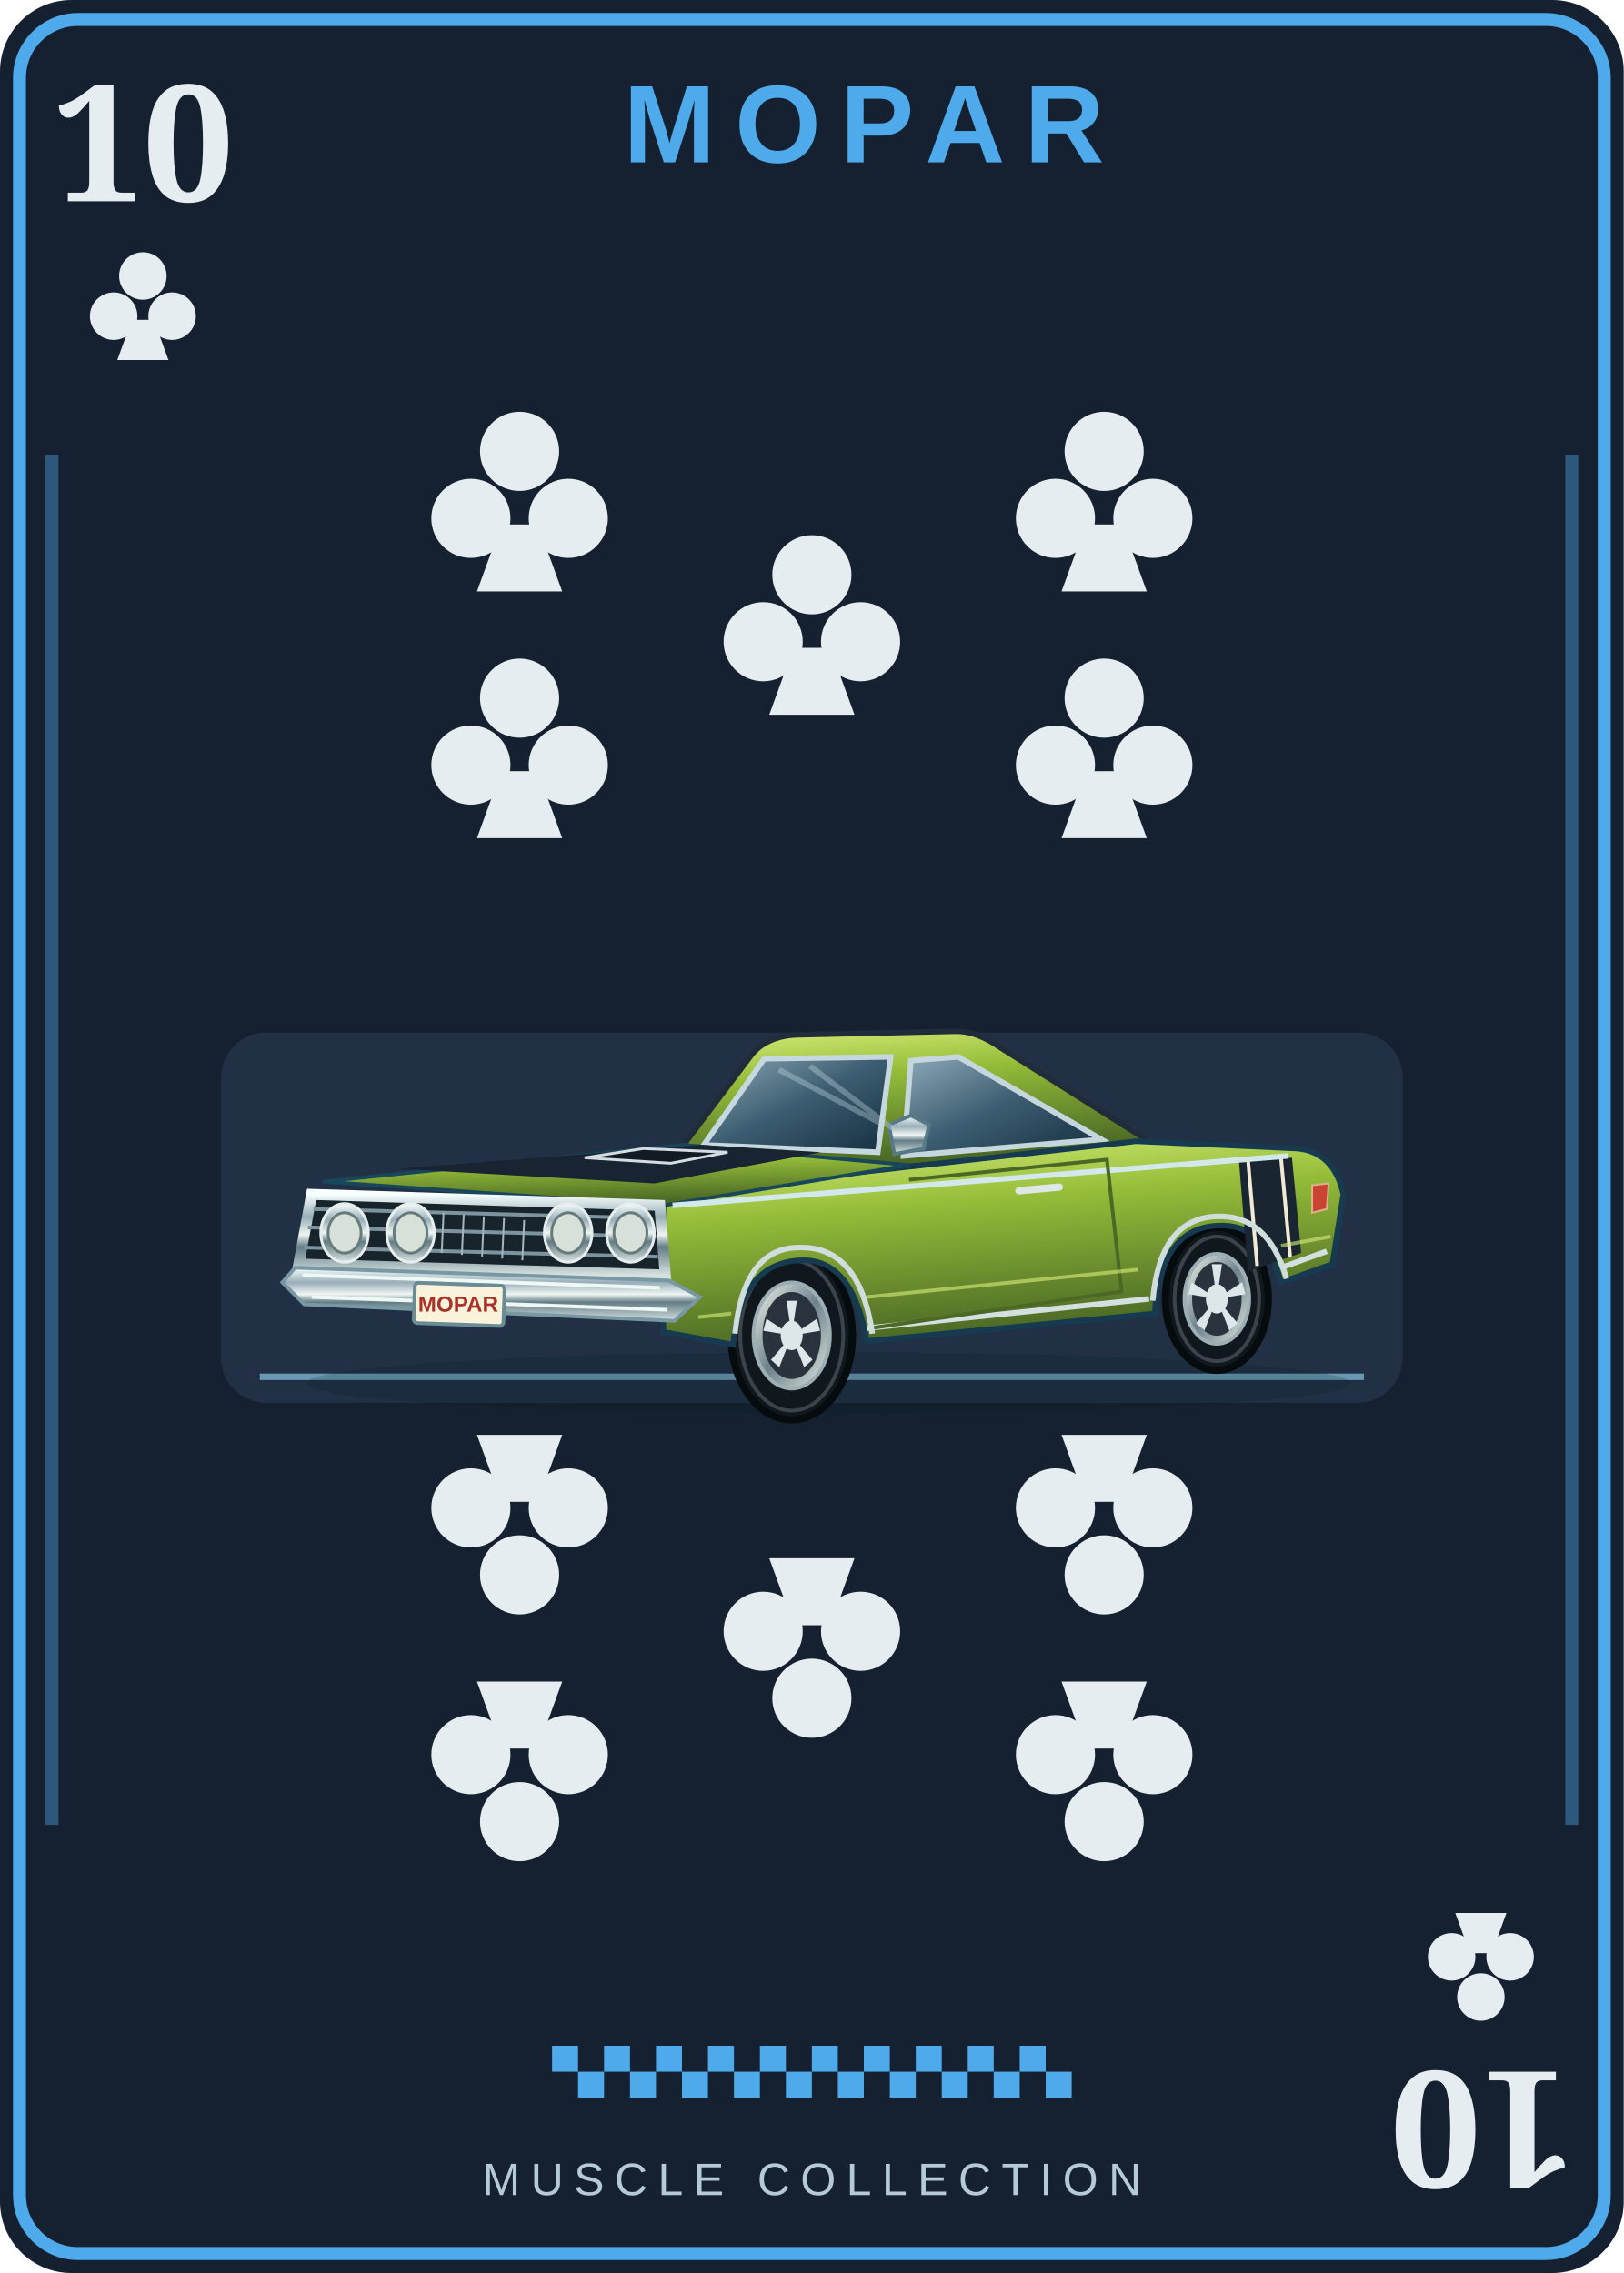
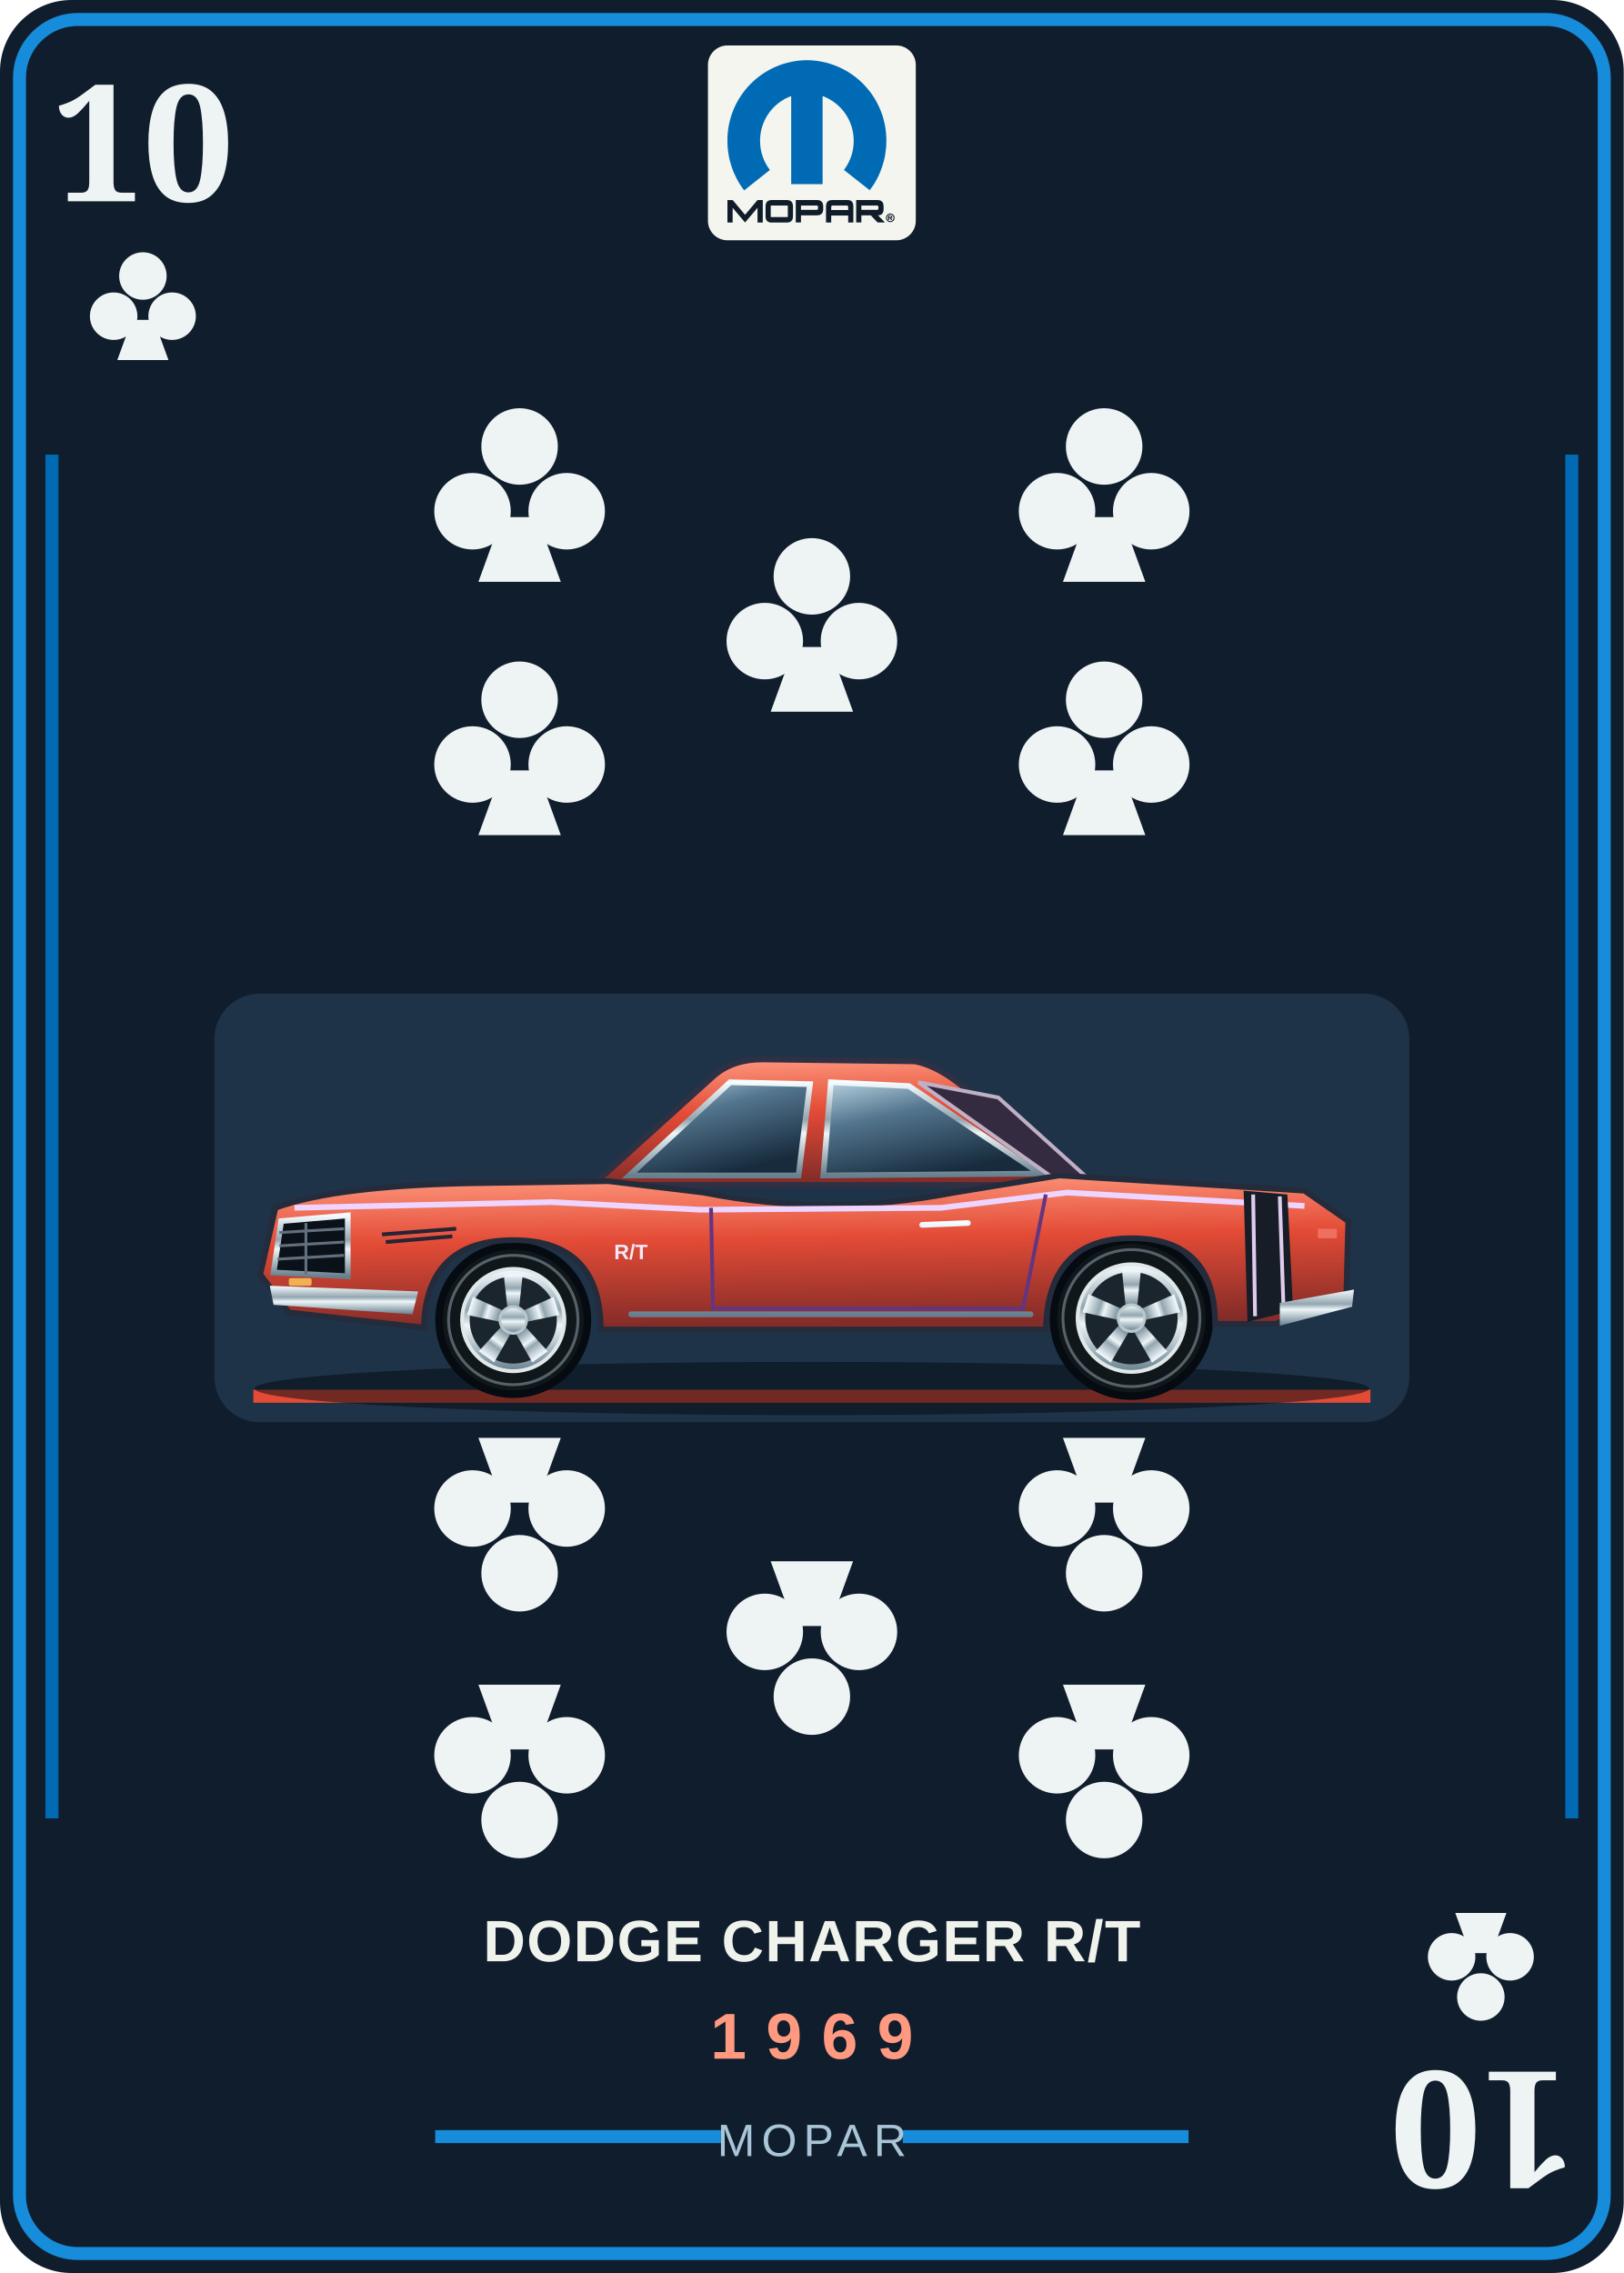
- <svg xmlns="http://www.w3.org/2000/svg" xmlns:xlink="http://www.w3.org/1999/xlink" viewBox="0 0 250 350" role="img" aria-label="10 of C — MOPAR">
-   <rect width="250" height="350" rx="11" fill="#152130" />
-   <rect x="3" y="3" width="244" height="344" rx="9" fill="none" stroke="#4eaaea" stroke-width="2" />
-   <path d="M8 70v211m234-211v211" stroke="#4eaaea" stroke-width="2" opacity=".4" />
-   <text x="133" y="25" text-anchor="middle" fill="#4eaaea" font-family="Arial,sans-serif" font-weight="900" font-size="17" letter-spacing="3">MOPAR</text>
-   <rect x="85" y="315" width="4" height="4" fill="#4eaaea" />
-   <rect x="93" y="315" width="4" height="4" fill="#4eaaea" />
-   <rect x="101" y="315" width="4" height="4" fill="#4eaaea" />
-   <rect x="109" y="315" width="4" height="4" fill="#4eaaea" />
-   <rect x="117" y="315" width="4" height="4" fill="#4eaaea" />
-   <rect x="125" y="315" width="4" height="4" fill="#4eaaea" />
-   <rect x="133" y="315" width="4" height="4" fill="#4eaaea" />
-   <rect x="141" y="315" width="4" height="4" fill="#4eaaea" />
-   <rect x="149" y="315" width="4" height="4" fill="#4eaaea" />
-   <rect x="157" y="315" width="4" height="4" fill="#4eaaea" />
-   <rect x="89" y="319" width="4" height="4" fill="#4eaaea" />
-   <rect x="97" y="319" width="4" height="4" fill="#4eaaea" />
-   <rect x="105" y="319" width="4" height="4" fill="#4eaaea" />
-   <rect x="113" y="319" width="4" height="4" fill="#4eaaea" />
-   <rect x="121" y="319" width="4" height="4" fill="#4eaaea" />
-   <rect x="129" y="319" width="4" height="4" fill="#4eaaea" />
-   <rect x="137" y="319" width="4" height="4" fill="#4eaaea" />
-   <rect x="145" y="319" width="4" height="4" fill="#4eaaea" />
-   <rect x="153" y="319" width="4" height="4" fill="#4eaaea" />
-   <rect x="161" y="319" width="4" height="4" fill="#4eaaea" />
-   <text x="125" y="338" text-anchor="middle" fill="#b5c9d6" font-family="Arial,sans-serif" font-size="7" letter-spacing="1.6">MUSCLE COLLECTION</text>
+ <svg xmlns="http://www.w3.org/2000/svg" xmlns:xlink="http://www.w3.org/1999/xlink" viewBox="0 0 250 350" role="img" aria-label="10 of C — MOPAR, 1969 DODGE CHARGER R/T">
  <defs>
    <symbol id="pip" viewBox="0 0 32 32">
-       <g fill="#e6edf0">
+       <g fill="#eef3f4">
        <circle cx="16" cy="8" r="6.5" />
        <circle cx="8" cy="19" r="6.5" />
        <circle cx="24" cy="19" r="6.5" />
        <path d="M13 20h6l4 11H9Z" />
      </g>
    </symbol>
-     <linearGradient id="body-paint" x1="0" y1="0" x2=".25" y2="1">
-       <stop stop-color="#d7ef7a" />
-       <stop offset=".38" stop-color="#96bd39" />
-       <stop offset="1" stop-color="#4b6825" />
+     <symbol id="mopar-logo" viewBox="0 0 49 48">
+       <path d="M23.058 -0.001C16.896 0.046 11.005 2.539 6.681 6.93C2.356 11.32 -0.047 17.249 -6.73679e-05 23.411C-0.013 28.605 1.692 33.657 4.849 37.782L12.314 31.865C10.46 29.437 9.459 26.466 9.467 23.411C9.456 20.579 10.316 17.812 11.932 15.486C13.548 13.16 15.841 11.388 18.499 10.411V35.973H27.613V10.41C30.271 11.387 32.564 13.159 34.18 15.485C35.796 17.811 36.656 20.578 36.645 23.41C36.652 26.461 35.655 29.429 33.807 31.856L41.29 37.744C44.429 33.626 46.124 28.589 46.112 23.411C46.159 17.249 43.756 11.322 39.433 6.931C35.11 2.541 29.22 0.047 23.058 -0.001Z" fill="#006ab5" />
+       <path d="M0 47.115V40.602H1.536L5.118 44.869L8.726 40.59H10.255V47.115H8.726V42.844L5.114 47.106L1.514 42.845V47.116L0 47.115ZM37.358 47.09H38.858V45.027H41.6L43.572 47.1H45.149C45.333 47.109 45.517 47.105 45.7 47.09C44.359 45.721 43.693 45.032 43.7 45.025C44.776 45.025 45.315 44.403 45.315 43.168V42.462C45.315 41.214 44.719 40.59 43.526 40.59H37.358V47.09ZM38.858 42.179H43.421C43.677 42.179 43.808 42.327 43.808 42.618V42.985C43.808 43.285 43.677 43.436 43.421 43.436H38.861L38.858 42.179ZM36.54 42.452C36.542 41.211 35.993 40.59 34.894 40.59H30.394C29.203 40.59 28.607 41.211 28.607 42.452V47.117H30.113V45.081H35.04V47.117H36.54V42.452ZM30.112 43.49V42.646C30.112 42.334 30.24 42.178 30.496 42.178H34.655C34.911 42.178 35.039 42.334 35.039 42.646V43.49H30.112ZM19.831 47.09H21.337V45.027H25.994C27.194 45.027 27.794 44.405 27.794 43.161V42.461C27.792 41.214 27.192 40.59 25.994 40.59H19.831V47.09ZM21.337 42.179H25.9C26.159 42.179 26.289 42.327 26.289 42.618V42.985C26.289 43.286 26.159 43.436 25.9 43.436H21.34L21.337 42.179ZM17.517 42.633V45.533H12.565V42.181H17.517V42.633ZM17.232 40.59H12.749C11.624 40.627 11.061 41.248 11.062 42.451V45.251C11.014 45.763 11.169 46.273 11.492 46.673C11.679 46.834 11.897 46.956 12.132 47.032C12.366 47.107 12.614 47.135 12.86 47.114H17.333C18.458 47.079 19.021 46.459 19.02 45.255V42.455C19.02 41.212 18.424 40.59 17.232 40.59Z" fill="#111c2b" fill-rule="evenodd" />
+       <path d="M47.252 46.724C47.379 46.724 47.506 46.699 47.623 46.65C47.741 46.6 47.848 46.529 47.938 46.438C48.028 46.348 48.1 46.24 48.148 46.122C48.197 46.004 48.222 45.878 48.221 45.75C48.222 45.622 48.197 45.496 48.148 45.378C48.1 45.26 48.028 45.153 47.938 45.062C47.848 44.972 47.741 44.9 47.623 44.851C47.505 44.802 47.379 44.777 47.252 44.777C47.124 44.777 46.997 44.802 46.879 44.85C46.76 44.899 46.653 44.971 46.562 45.061C46.472 45.152 46.4 45.259 46.351 45.377C46.302 45.495 46.277 45.622 46.277 45.75C46.277 45.878 46.302 46.005 46.351 46.123C46.399 46.242 46.471 46.349 46.562 46.44C46.652 46.53 46.76 46.602 46.878 46.651C46.997 46.7 47.123 46.725 47.252 46.724ZM46 45.75C46 45.418 46.132 45.1 46.367 44.866C46.602 44.632 46.92 44.5 47.252 44.5C47.583 44.501 47.9 44.633 48.134 44.867C48.368 45.101 48.5 45.419 48.5 45.75C48.5 46.081 48.368 46.399 48.134 46.633C47.9 46.868 47.583 47 47.252 47C46.92 47 46.602 46.868 46.367 46.634C46.132 46.4 46 46.082 46 45.75Z" fill="#111c2b" fill-rule="evenodd" />
+       <path d="M46.961 45.853H47.114L47.474 46.377H47.873L47.474 45.831C47.684 45.817 47.85 45.736 47.85 45.505C47.85 45.217 47.61 45.125 47.207 45.125H46.625V46.375H46.961V45.853ZM46.961 45.64V45.333H47.193C47.321 45.333 47.5 45.344 47.5 45.473C47.5 45.601 47.414 45.637 47.264 45.637L46.961 45.64Z" fill="#111c2b" fill-rule="evenodd" />
+     </symbol>
+     <linearGradient id="vehicle-paint" x1="0" y1="0" x2=".1" y2="1">
+       <stop stop-color="#ff9a80" />
+       <stop offset=".45" stop-color="#e34b36" />
+       <stop offset="1" stop-color="#842c28" />
    </linearGradient>
-     <linearGradient id="chrome" x1="0" y1="0" x2="0" y2="1">
-       <stop stop-color="#f7ffff" />
-       <stop offset=".28" stop-color="#99aeb8" />
-       <stop offset=".5" stop-color="#eff5f3" />
-       <stop offset=".65" stop-color="#647d87" />
-       <stop offset="1" stop-color="#d6e1df" />
+     <linearGradient id="vehicle-chrome" x1="0" y1="0" x2="0" y2="1">
+       <stop stop-color="#f5fcff" />
+       <stop offset=".4" stop-color="#93a6b0" />
+       <stop offset=".55" stop-color="#edf5f7" />
+       <stop offset="1" stop-color="#68808e" />
    </linearGradient>
-     <linearGradient id="wheel-metal" x1="0" y1="0" x2="1" y2="1">
-       <stop stop-color="#f5f8ed" />
-       <stop offset=".5" stop-color="#6e828d" />
-       <stop offset="1" stop-color="#e2ebdf" />
+     <linearGradient id="vehicle-glass" x1="0" y1="0" x2=".5" y2="1">
+       <stop stop-color="#b7d3e1" />
+       <stop offset=".4" stop-color="#53758e" />
+       <stop offset="1" stop-color="#172b3d" />
    </linearGradient>
-     <linearGradient id="glass" x1="0" y1="0" x2="1" y2="1">
-       <stop stop-color="#8daab9" />
-       <stop offset=".5" stop-color="#3b5c70" />
-       <stop offset="1" stop-color="#152e40" />
-     </linearGradient>
-     <symbol id="vehicle" viewBox="0 0 640 280">
-       <ellipse cx="329" cy="248" rx="285" ry="17" fill="#081c29" opacity=".18" />
+     <symbol id="vehicle" data-model="charger" viewBox="0 0 640 280">
+       <ellipse cx="320" cy="252" rx="293" ry="14" fill="#02080e" opacity=".5" />
      <g>
-         <ellipse cx="541" cy="202" rx="28.08" ry="39" fill="#11181d" stroke="#060b0e" stroke-width="4" />
-         <ellipse cx="541" cy="202" rx="23.08" ry="34" fill="none" stroke="#3c444b" stroke-width="2" />
-         <ellipse cx="541" cy="202" rx="17.69" ry="24.57" fill="url(#wheel-metal)" stroke="#9daeb5" stroke-width="2" />
-         <ellipse cx="541" cy="202" rx="13.514" ry="20.147" fill="#29333d" />
-         <g transform="translate(541 202) scale(.7 .86) translate(-541 -202)">
-           <path d="M541 202l-4-22 8 0Z" fill="#dce7e9" transform="rotate(0 541 202)" />
-           <path d="M541 202l-4-22 8 0Z" fill="#dce7e9" transform="rotate(72 541 202)" />
-           <path d="M541 202l-4-22 8 0Z" fill="#dce7e9" transform="rotate(144 541 202)" />
-           <path d="M541 202l-4-22 8 0Z" fill="#dce7e9" transform="rotate(216 541 202)" />
-           <path d="M541 202l-4-22 8 0Z" fill="#dce7e9" transform="rotate(288 541 202)" />
-         </g>
-         <ellipse cx="541" cy="202" rx="6" ry="8" fill="#dce7e9" />
+         <circle cx="163" cy="216" r="39" fill="#10171b" stroke="#050b10" stroke-width="4" />
+         <circle cx="163" cy="216" r="34" fill="none" stroke="#56616a" stroke-width="1.5" />
+         <circle cx="163" cy="216" r="26.91" fill="url(#vehicle-chrome)" stroke="#e1e8e9" stroke-width="2" />
+         <circle cx="163" cy="216" r="22.91" fill="#1b252e" />
+         <path d="M158 192.09h10l-2 17.91h-6Z" transform="rotate(0 163 216)" fill="url(#vehicle-chrome)" />
+         <path d="M158 192.09h10l-2 17.91h-6Z" transform="rotate(72 163 216)" fill="url(#vehicle-chrome)" />
+         <path d="M158 192.09h10l-2 17.91h-6Z" transform="rotate(144 163 216)" fill="url(#vehicle-chrome)" />
+         <path d="M158 192.09h10l-2 17.91h-6Z" transform="rotate(216 163 216)" fill="url(#vehicle-chrome)" />
+         <path d="M158 192.09h10l-2 17.91h-6Z" transform="rotate(288 163 216)" fill="url(#vehicle-chrome)" />
+         <circle cx="163" cy="216" r="7" fill="url(#vehicle-chrome)" stroke="#b9c8cc" stroke-width="1.5" />
      </g>
      <g>
-         <ellipse cx="309" cy="222" rx="33.12" ry="46" fill="#11181d" stroke="#060b0e" stroke-width="4" />
-         <ellipse cx="309" cy="222" rx="28.12" ry="41" fill="none" stroke="#3c444b" stroke-width="2" />
-         <ellipse cx="309" cy="222" rx="20.866" ry="28.98" fill="url(#wheel-metal)" stroke="#9daeb5" stroke-width="2" />
-         <ellipse cx="309" cy="222" rx="15.939" ry="23.764" fill="#29333d" />
-         <g transform="translate(309 222) scale(.7 .86) translate(-309 -222)">
-           <path d="M309 222l-4-22 8 0Z" fill="#dce7e9" transform="rotate(0 309 222)" />
-           <path d="M309 222l-4-22 8 0Z" fill="#dce7e9" transform="rotate(72 309 222)" />
-           <path d="M309 222l-4-22 8 0Z" fill="#dce7e9" transform="rotate(144 309 222)" />
-           <path d="M309 222l-4-22 8 0Z" fill="#dce7e9" transform="rotate(216 309 222)" />
-           <path d="M309 222l-4-22 8 0Z" fill="#dce7e9" transform="rotate(288 309 222)" />
-         </g>
-         <ellipse cx="309" cy="222" rx="6" ry="8" fill="#dce7e9" />
+         <circle cx="488" cy="215" r="41" fill="#10171b" stroke="#050b10" stroke-width="4" />
+         <circle cx="488" cy="215" r="36" fill="none" stroke="#56616a" stroke-width="1.5" />
+         <circle cx="488" cy="215" r="28.29" fill="url(#vehicle-chrome)" stroke="#e1e8e9" stroke-width="2" />
+         <circle cx="488" cy="215" r="24.29" fill="#1b252e" />
+         <path d="M483 189.71h10l-2 19.29h-6Z" transform="rotate(0 488 215)" fill="url(#vehicle-chrome)" />
+         <path d="M483 189.71h10l-2 19.29h-6Z" transform="rotate(72 488 215)" fill="url(#vehicle-chrome)" />
+         <path d="M483 189.71h10l-2 19.29h-6Z" transform="rotate(144 488 215)" fill="url(#vehicle-chrome)" />
+         <path d="M483 189.71h10l-2 19.29h-6Z" transform="rotate(216 488 215)" fill="url(#vehicle-chrome)" />
+         <path d="M483 189.71h10l-2 19.29h-6Z" transform="rotate(288 488 215)" fill="url(#vehicle-chrome)" />
+         <circle cx="488" cy="215" r="7" fill="url(#vehicle-chrome)" stroke="#b9c8cc" stroke-width="1.5" />
      </g>
-       <path d="M247 122 287 69Q295 59 311 58L399 56Q410 56 423 65L507 118 369 130Z" fill="url(#body-paint)" stroke="#202c39" stroke-width="3" />
-       <path d="m261 118 33-47 69-1-7 52Z" fill="url(#glass)" stroke="#c6d8df" stroke-width="3" />
-       <path d="m374 72 26-2 78 45-108 9Z" fill="url(#glass)" stroke="#c5d6dd" stroke-width="3" />
-       <path d="M239 145 497 116 585 120Q605 122 610 145L604 183 576 193Q568 161 542 162Q510 163 507 210L350 225Q342 179 313 181Q281 183 277 227L239 220Z" fill="url(#body-paint)" stroke="#163b50" stroke-width="3" />
-       <path d="M53 138 250 118 373 129 239 151Z" fill="url(#body-paint)" stroke="#18465a" stroke-width="2" />
-       <path d="m94 131 140 8 91-17-65-4Z" fill="#182431" />
-       <path d="m196 125 47 3 31-6-46-2Z" fill="#121b24" stroke="#d3dce0" stroke-width="1.5" />
-       <path d="m553 126 29-1 5 52-29 10Z" fill="#192530" />
-       <path d="m558 126 5 58m13-59 5 54" stroke="#f2ead4" stroke-width="2" />
-       <path d="m244 151 336-27" fill="none" stroke="#d3e8eb" stroke-width="3" />
-       <path d="m350 218 154-16m72-17 25-9" stroke="#d4e0df" stroke-width="3" />
-       <path d="m373 137 108-11 8 72-137 20" fill="none" stroke="#4b6825" stroke-width="2" />
-       <path d="m433 143 22-2" stroke="#dce7e6" stroke-width="4" stroke-linecap="round" />
-       <path d="m258 212 18-2m74-9 148-15m78-13 27-5" fill="none" stroke="#d7ef7a" stroke-width="2" opacity=".6" />
-       <path d="M47 145 237 151 240 189 40 183Z" fill="#17242c" stroke="url(#chrome)" stroke-width="6" />
-       <path d="m48 153 184 5M45 163l190 5m-192 6 193 5" stroke="#7d939e" stroke-width="2" />
-       <path d="m119 155-1 22m12-21-1 22m12-21-1 22m12-21-1 22m12-21-1 22" stroke="#a6b5b9" stroke-width="1" />
-       <ellipse cx="65" cy="166" rx="13" ry="16" fill="url(#chrome)" stroke="#e7eeed" stroke-width="1.5" />
-       <ellipse cx="65" cy="166" rx="9" ry="11" fill="#d7e1d9" stroke="#687b7b" stroke-width="1.5" />
-       <ellipse cx="101" cy="166" rx="13" ry="16" fill="url(#chrome)" stroke="#e7eeed" stroke-width="1.5" />
-       <ellipse cx="101" cy="166" rx="9" ry="11" fill="#d7e1d9" stroke="#687b7b" stroke-width="1.5" />
-       <ellipse cx="187" cy="166" rx="13" ry="16" fill="url(#chrome)" stroke="#e7eeed" stroke-width="1.5" />
-       <ellipse cx="187" cy="166" rx="9" ry="11" fill="#d7e1d9" stroke="#687b7b" stroke-width="1.5" />
-       <ellipse cx="221" cy="166" rx="13" ry="16" fill="url(#chrome)" stroke="#e7eeed" stroke-width="1.5" />
-       <ellipse cx="221" cy="166" rx="9" ry="11" fill="#d7e1d9" stroke="#687b7b" stroke-width="1.5" />
-       <path d="m38 185 204 7 17 9-14 13-202-9-12-12Z" fill="url(#chrome)" stroke="#7898a4" stroke-width="2" />
-       <path d="m42 189 195 7m-190 5 194 7" stroke="#eef8f4" stroke-width="2" />
-       <rect x="103" y="194" width="49" height="22" rx="2" fill="#f9f3db" stroke="#6b8b95" stroke-width="2" transform="rotate(2 127 205)" />
-       <text x="127" y="209" text-anchor="middle" fill="#a83228" font-size="12" font-weight="700" font-family="Arial,sans-serif">MOPAR</text>
-       <path d="M278 221q5-47 35-47 33-1 40 47m153-18q4-45 35-46 28-1 38 34" fill="none" stroke="#cfdddd" stroke-width="3" />
-       <path d="m365 123-3-16 12-5 10 5-3 13Z" fill="url(#chrome)" stroke="#567986" stroke-width="2" />
-       <path d="m359 107-57-30m62 32-45-34" stroke="#c5dce4" stroke-width="3" opacity=".36" />
-       <path d="m593 140 9-1-1 14-8 2Z" fill="#c94532" stroke="#dfb08a" stroke-width="1" />
+       <path d="M205 145 268 88Q278 79 294 79L374 80Q390 83 409 102L463 145Z" fill="url(#vehicle-paint)" stroke="#303044" stroke-width="3" />
+       <path d="m224 140 53-49 42 1-6 48Z" fill="url(#vehicle-glass)" stroke="url(#vehicle-chrome)" stroke-width="3" />
+       <path d="m330 91 41 2 69 46-114 1Z" fill="url(#vehicle-glass)" stroke="url(#vehicle-chrome)" stroke-width="3" />
+       <path d="m376 91 69 49 24 5-51-46Z" fill="#352b40" stroke="#c0b0c6" stroke-width="2" />
+       <path data-body="charger" d="M38 157Q71 145 147 144L213 143 263 149Q328 162 395 149L450 140 579 148 602 164 601 202 564 218 532 218Q532 173 488 173T443 221L209 221Q209 174 163 174T116 220L45 212 30 192Z" fill="url(#vehicle-paint)" stroke="#242b3b" stroke-width="3" />
+       <path d="M48 157 183 154 261 158 388 157 454 149 579 156" fill="none" stroke="#edd5ff" stroke-width="3" />
+       <path d="m547 148 23 2 3 61-24 6Z" fill="#171d27" />
+       <path d="m552 150 1 64m13-63 2 60" stroke="#deccec" stroke-width="2" />
+       <path d="m267 157 1 53h163l12-60" fill="none" stroke="#633581" stroke-width="2" />
+       <path d="m378 166 24-1m-177 48h210" stroke="url(#vehicle-chrome)" stroke-width="3" stroke-linecap="round" />
+       <path d="m41 164 35-3v32l-39-2Z" fill="#0b1119" stroke="url(#vehicle-chrome)" stroke-width="3" />
+       <path d="M54 165v27M40 170l34-2m-34 9 34-2m-35 9 35-2" stroke="#62707d" stroke-width="1.5" />
+       <path d="m35 198 78 3-3 12-73-5Z" fill="url(#vehicle-chrome)" />
+       <path d="m566 207 39-7-1 9-38 10Z" fill="url(#vehicle-chrome)" />
+       <path d="m94 171 39-3m-37 7 35-3" stroke="#292333" stroke-width="2" />
+       <text x="216" y="184" font-family="Arial,sans-serif" font-size="11" font-weight="700" fill="#f2e8f8">R/T</text>
+       <rect x="45" y="194" width="12" height="4" rx="1" fill="#efb252" />
+       <rect x="586" y="168" width="10" height="5" fill="#ef705f" />
    </symbol>
  </defs>
-   <g fill="#e6edf0" text-anchor="middle">
+   <rect width="250" height="350" rx="11" fill="#101d2c" />
+   <rect x="3" y="3" width="244" height="344" rx="9" fill="none" stroke="#168cdb" stroke-width="2" />
+   <path d="M8 70v210m234-210v210" stroke="#006ab5" stroke-width="2" />
+   <rect x="109" y="7" width="32" height="30" rx="3" fill="#f4f5ee" />
+   <use xlink:href="#mopar-logo" x="112" y="9" width="26" height="26" />
+   <g fill="#eef3f4" text-anchor="middle">
    <text x="22" y="31" font-family="Georgia,serif" font-weight="700" font-size="25">10</text>
    <use xlink:href="#pip" x="13" y="38" width="18" height="18" />
  </g>
  <g transform="rotate(180 125 175)">
-     <g fill="#e6edf0" text-anchor="middle">
+     <g fill="#eef3f4" text-anchor="middle">
      <text x="22" y="31" font-family="Georgia,serif" font-weight="700" font-size="25">10</text>
      <use xlink:href="#pip" x="13" y="38" width="18" height="18" />
    </g>
  </g>
+   <text x="125" y="302" text-anchor="middle" fill="#f0f3ec" font-family="Arial,sans-serif" font-size="9" font-weight="700" letter-spacing=".2">DODGE CHARGER R/T</text>
+   <text x="125" y="317" text-anchor="middle" fill="#ff9a80" font-family="Arial,sans-serif" font-size="10" font-weight="700" letter-spacing="3">1969</text>
+   <path d="M67 329h44m28 0h44" stroke="#168cdb" stroke-width="2" />
+   <text x="125" y="332" text-anchor="middle" fill="#a9c5d8" font-family="Arial,sans-serif" font-size="7" letter-spacing="1">MOPAR</text>
  <g id="main-art">
-     <use xlink:href="#pip" x="65" y="62" width="30" height="30" />
-     <use xlink:href="#pip" x="155" y="62" width="30" height="30" />
-     <use xlink:href="#pip" x="110" y="81" width="30" height="30" />
-     <use xlink:href="#pip" x="65" y="100" width="30" height="30" />
-     <use xlink:href="#pip" x="155" y="100" width="30" height="30" />
-     <use xlink:href="#pip" x="65" y="220" width="30" height="30" transform="rotate(180 80 235)" />
-     <use xlink:href="#pip" x="155" y="220" width="30" height="30" transform="rotate(180 170 235)" />
-     <use xlink:href="#pip" x="110" y="239" width="30" height="30" transform="rotate(180 125 254)" />
-     <use xlink:href="#pip" x="65" y="258" width="30" height="30" transform="rotate(180 80 273)" />
-     <use xlink:href="#pip" x="155" y="258" width="30" height="30" transform="rotate(180 170 273)" />
-     <rect x="34" y="159" width="182" height="57" rx="7" fill="#213044" />
-     <path d="M40 212h170" stroke="#6b98b4" stroke-width="1" />
-     <use xlink:href="#vehicle" x="22" y="143" width="206" height="79" />
+     <use xlink:href="#pip" x="65.5" y="61.5" width="29" height="29" />
+     <use xlink:href="#pip" x="155.5" y="61.5" width="29" height="29" />
+     <use xlink:href="#pip" x="110.5" y="81.5" width="29" height="29" />
+     <use xlink:href="#pip" x="65.5" y="100.5" width="29" height="29" />
+     <use xlink:href="#pip" x="155.5" y="100.5" width="29" height="29" />
+     <use xlink:href="#pip" x="65.5" y="220.5" width="29" height="29" transform="rotate(180 80 235)" />
+     <use xlink:href="#pip" x="155.5" y="220.5" width="29" height="29" transform="rotate(180 170 235)" />
+     <use xlink:href="#pip" x="110.5" y="239.5" width="29" height="29" transform="rotate(180 125 254)" />
+     <use xlink:href="#pip" x="65.5" y="258.5" width="29" height="29" transform="rotate(180 80 273)" />
+     <use xlink:href="#pip" x="155.5" y="258.5" width="29" height="29" transform="rotate(180 170 273)" />
+     <rect x="33" y="153" width="184" height="66" rx="7" fill="#1e3348" />
+     <path d="M39 215h172" stroke="#e34b36" stroke-width="2" />
+     <use xlink:href="#vehicle" x="20" y="140" width="210" height="82" />
  </g>
</svg>
